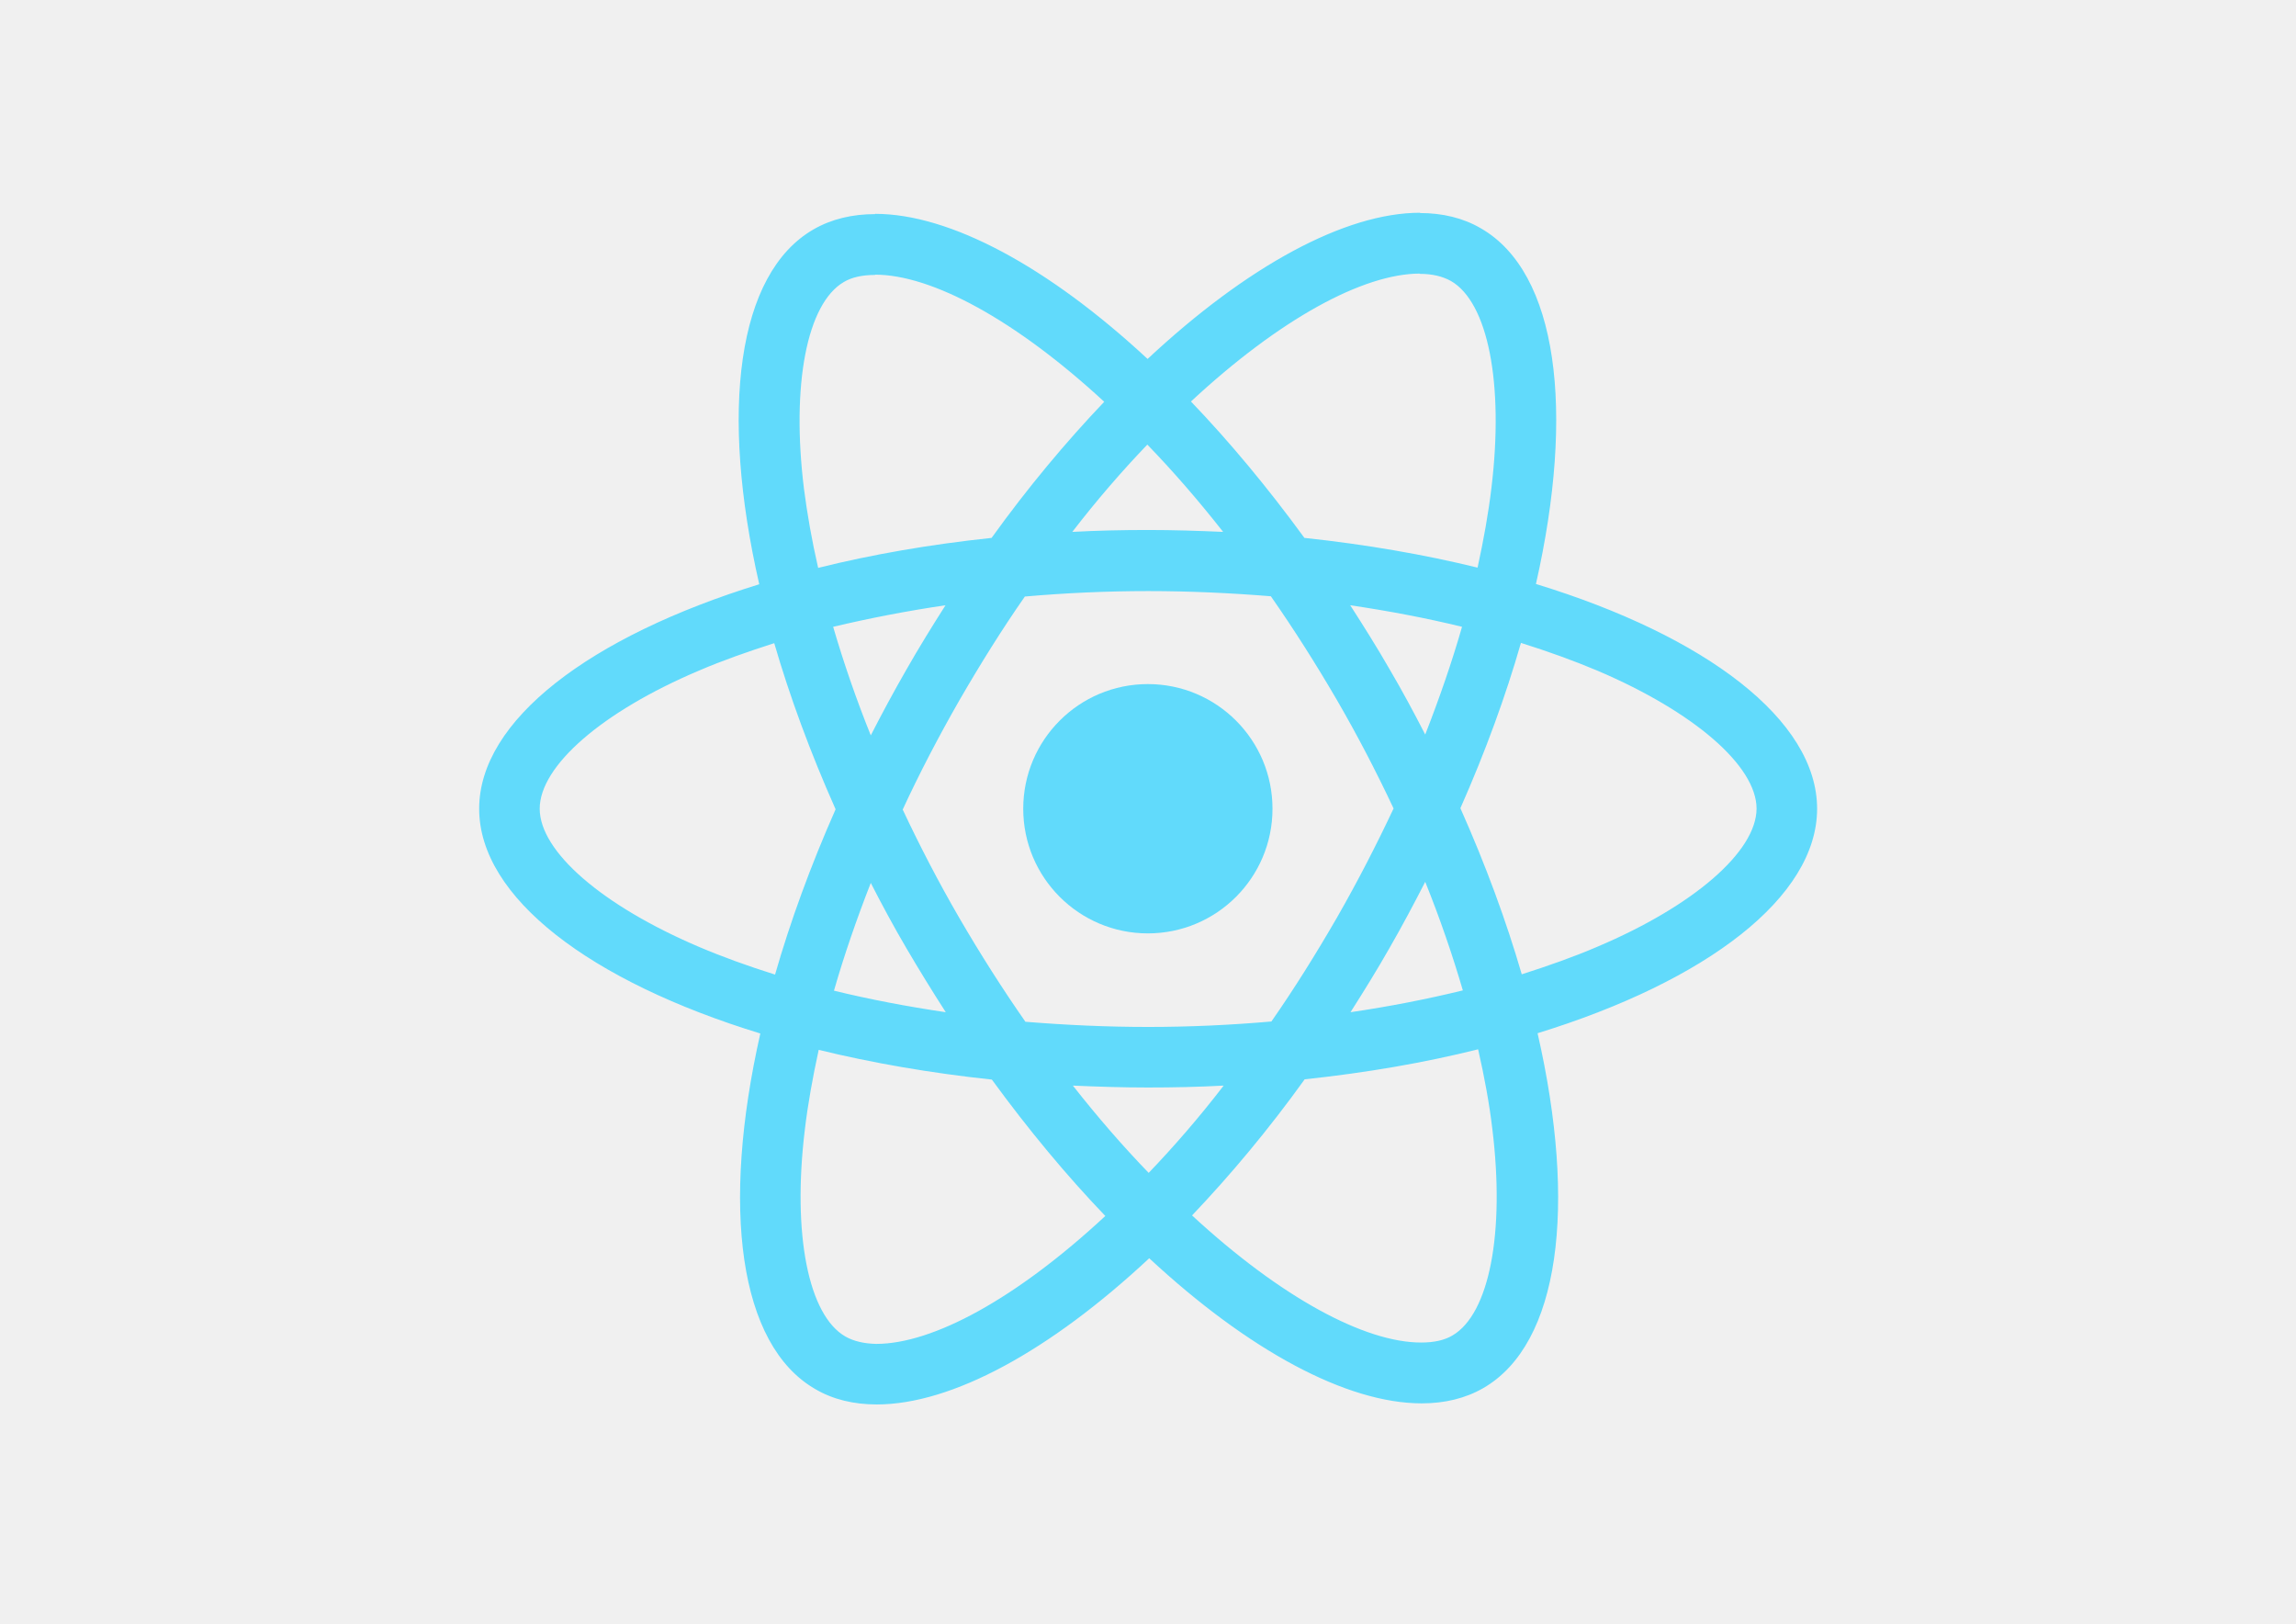
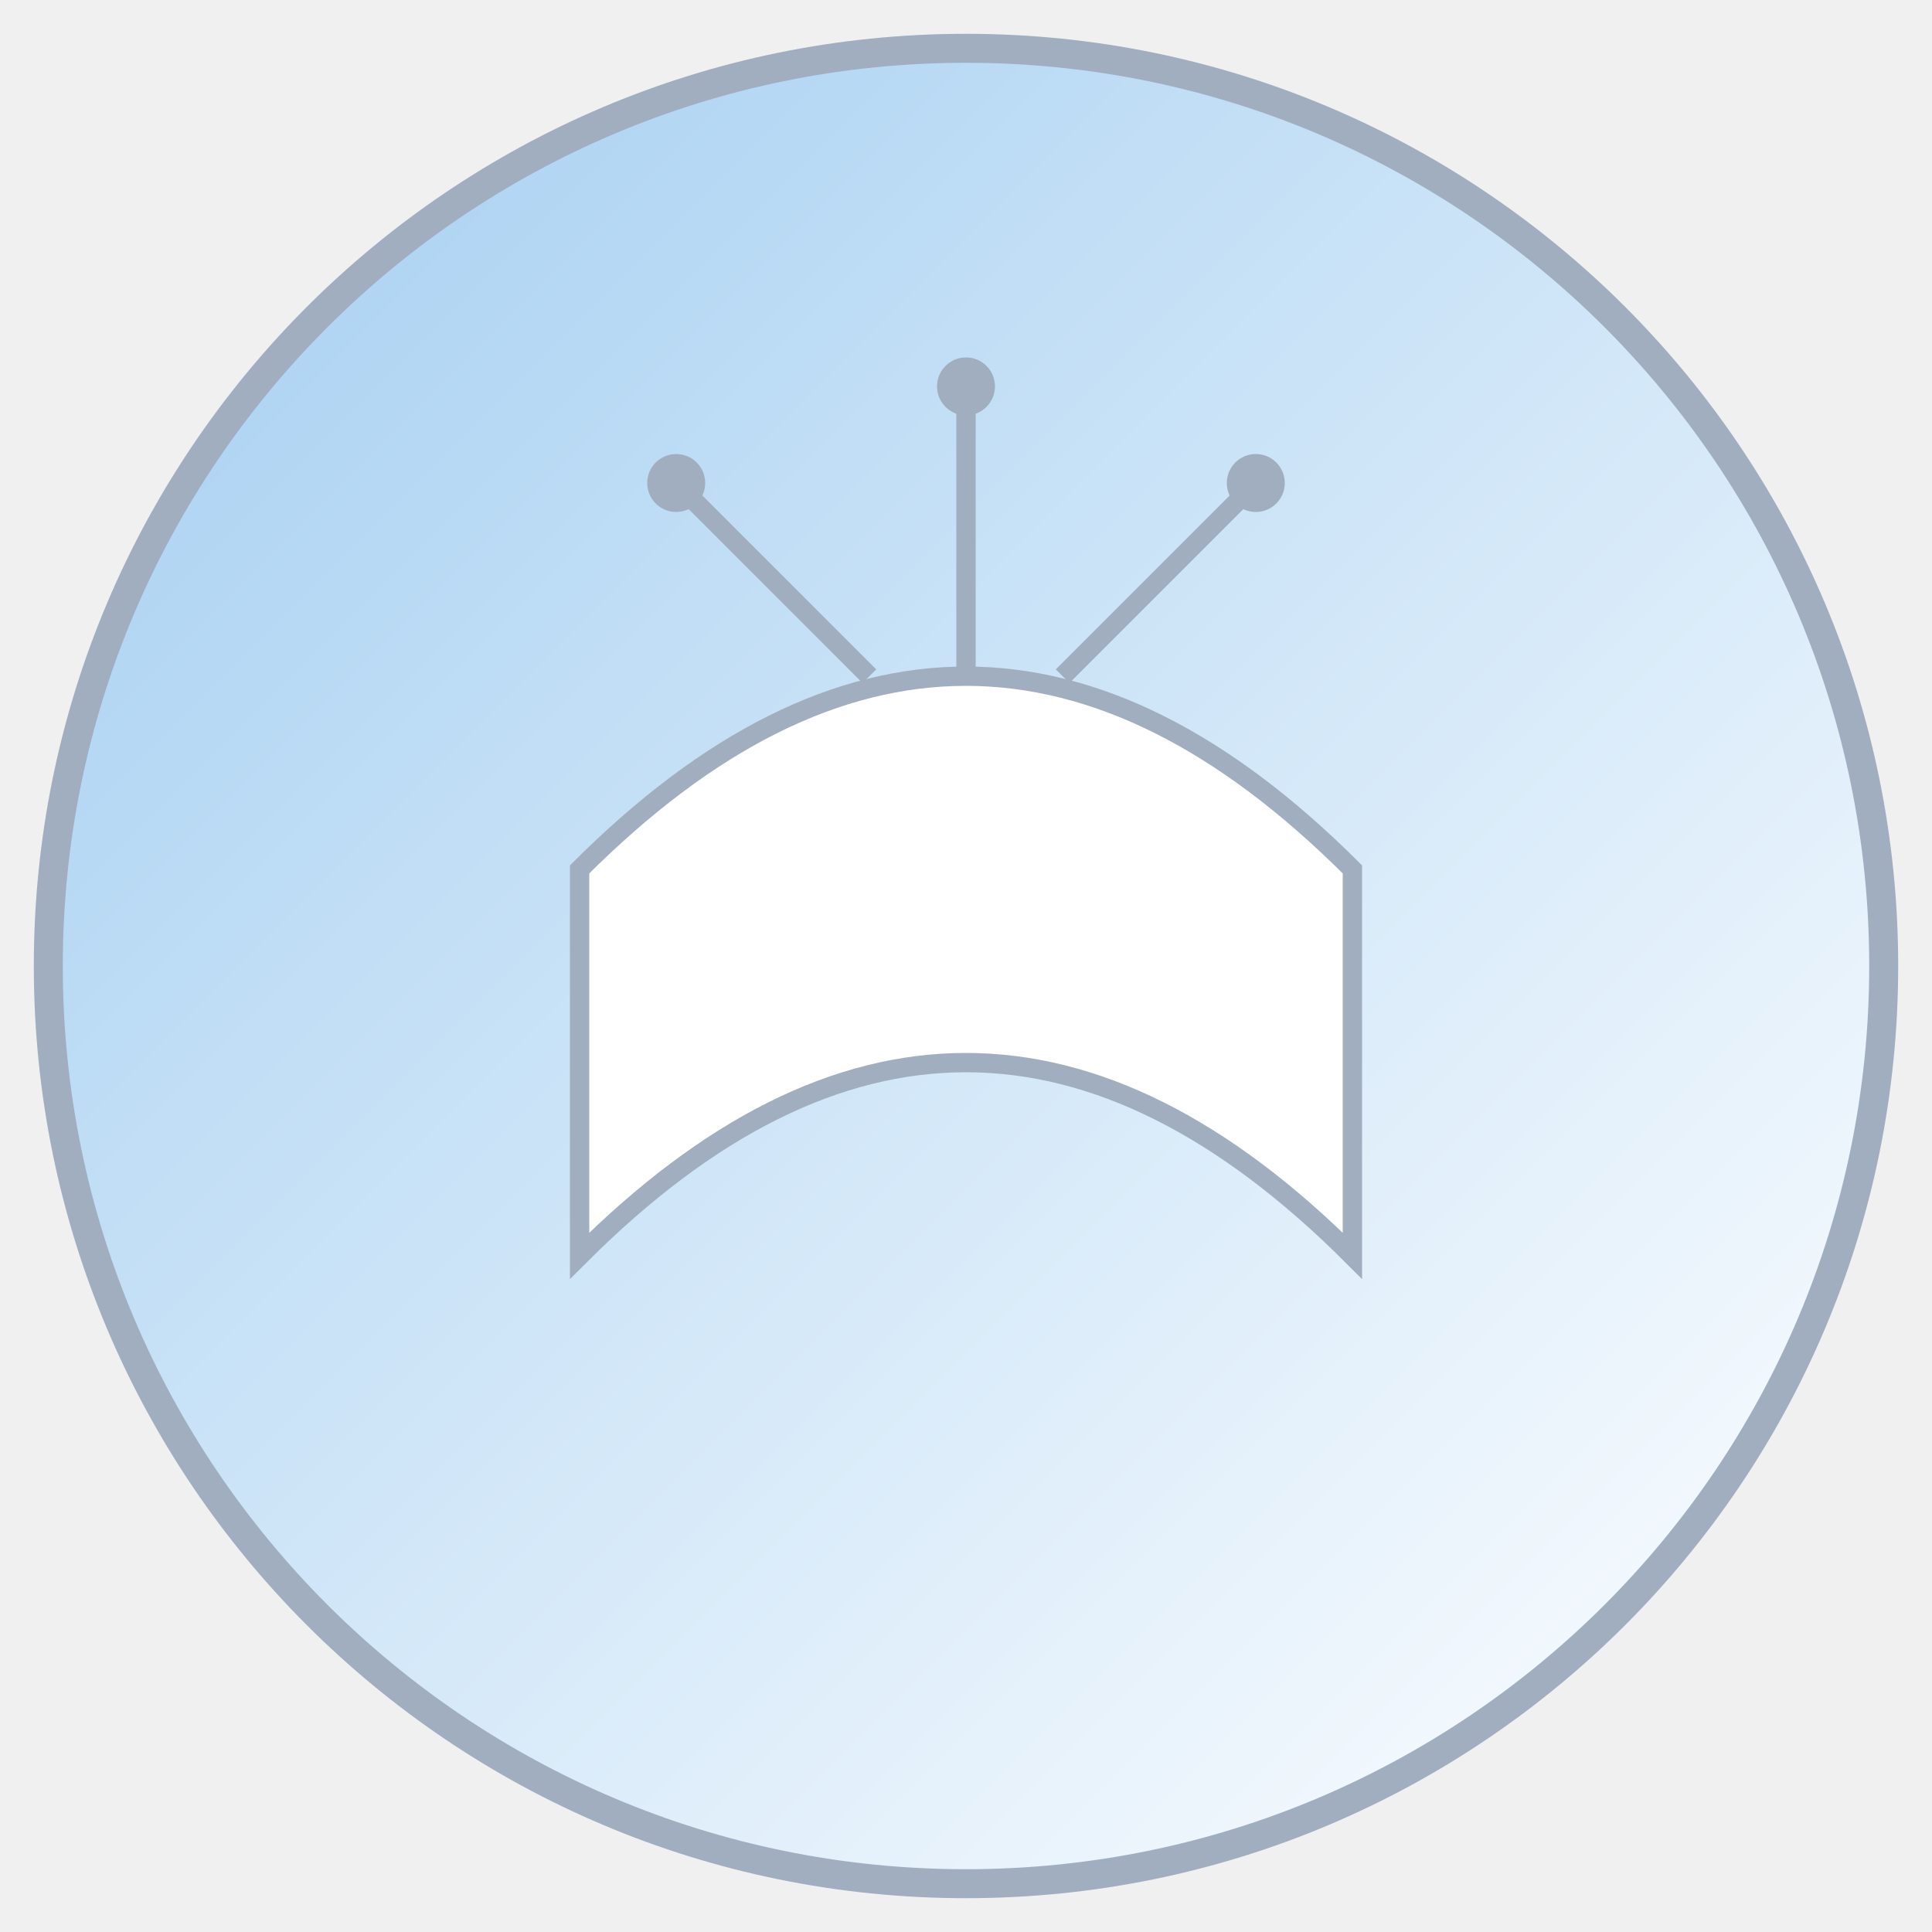
- <svg xmlns="http://www.w3.org/2000/svg" viewBox="0 0 841.9 595.3">
-   <g fill="#61DAFB">
-     <path d="M666.3 296.5c0-32.5-40.7-63.3-103.1-82.4 14.4-63.6 8-114.2-20.2-130.4-6.5-3.8-14.1-5.6-22.4-5.6v22.3c4.6 0 8.3.9 11.4 2.6 13.6 7.8 19.5 37.5 14.9 75.7-1.1 9.4-2.9 19.3-5.1 29.4-19.6-4.8-41-8.5-63.5-10.9-13.5-18.5-27.5-35.3-41.6-50 32.6-30.3 63.2-46.9 84-46.9V78c-27.5 0-63.5 19.6-99.9 53.6-36.4-33.8-72.4-53.2-99.9-53.2v22.3c20.7 0 51.4 16.5 84 46.6-14 14.7-28 31.4-41.3 49.9-22.6 2.4-44 6.1-63.6 11-2.3-10-4-19.7-5.2-29-4.7-38.2 1.1-67.9 14.6-75.8 3-1.8 6.9-2.6 11.5-2.6V78.5c-8.4 0-16 1.8-22.6 5.6-28.1 16.2-34.4 66.7-19.9 130.1-62.2 19.2-102.7 49.9-102.7 82.3 0 32.5 40.7 63.3 103.1 82.4-14.4 63.6-8 114.2 20.2 130.4 6.5 3.8 14.1 5.6 22.5 5.6 27.5 0 63.5-19.6 99.9-53.6 36.4 33.8 72.4 53.2 99.9 53.2 8.4 0 16-1.8 22.6-5.6 28.1-16.2 34.4-66.7 19.9-130.1 62-19.1 102.5-49.9 102.5-82.3zm-130.2-66.7c-3.7 12.9-8.3 26.2-13.5 39.5-4.1-8-8.4-16-13.1-24-4.6-8-9.5-15.8-14.4-23.4 14.2 2.1 27.9 4.7 41 7.9zm-45.8 106.5c-7.8 13.5-15.8 26.3-24.1 38.2-14.9 1.3-30 2-45.2 2-15.1 0-30.2-.7-45-1.9-8.3-11.9-16.4-24.6-24.2-38-7.6-13.1-14.5-26.4-20.8-39.8 6.2-13.4 13.2-26.8 20.7-39.9 7.8-13.5 15.8-26.3 24.1-38.2 14.9-1.3 30-2 45.2-2 15.1 0 30.2.7 45 1.9 8.3 11.9 16.4 24.6 24.2 38 7.6 13.1 14.5 26.4 20.8 39.8-6.3 13.4-13.2 26.8-20.7 39.9zm32.3-13c5.4 13.4 10 26.8 13.8 39.8-13.1 3.2-26.9 5.9-41.2 8 4.9-7.7 9.8-15.6 14.4-23.7 4.6-8 8.9-16.1 13-24.1zM421.2 430c-9.3-9.6-18.6-20.3-27.8-32 9 .4 18.2.7 27.5.7 9.4 0 18.7-.2 27.8-.7-9 11.7-18.3 22.4-27.5 32zm-74.4-58.9c-14.2-2.1-27.9-4.7-41-7.9 3.7-12.9 8.3-26.2 13.5-39.5 4.1 8 8.4 16 13.1 24 4.7 8 9.5 15.8 14.4 23.4zM420.7 163c9.3 9.6 18.6 20.3 27.8 32-9-.4-18.2-.7-27.5-.7-9.4 0-18.7.2-27.8.7 9-11.7 18.3-22.4 27.5-32zm-74 58.9c-4.9 7.7-9.8 15.6-14.4 23.7-4.6 8-8.9 16-13 24-5.4-13.4-10-26.8-13.8-39.8 13.1-3.1 26.9-5.8 41.2-7.9zm-90.5 125.2c-35.4-15.1-58.3-34.9-58.3-50.6 0-15.7 22.9-35.6 58.3-50.6 8.6-3.7 18-7 27.7-10.1 5.7 19.6 13.2 40 22.5 60.9-9.2 20.8-16.6 41.1-22.2 60.6-9.9-3.1-19.3-6.5-28-10.2zM310 490c-13.6-7.8-19.5-37.5-14.9-75.7 1.1-9.4 2.9-19.3 5.1-29.4 19.6 4.8 41 8.5 63.5 10.9 13.5 18.5 27.5 35.3 41.6 50-32.6 30.3-63.2 46.9-84 46.9-4.5-.1-8.3-1-11.3-2.7zm237.2-76.2c4.7 38.2-1.1 67.9-14.6 75.8-3 1.8-6.9 2.6-11.5 2.6-20.7 0-51.4-16.5-84-46.6 14-14.7 28-31.4 41.3-49.9 22.6-2.4 44-6.1 63.6-11 2.3 10.1 4.1 19.8 5.2 29.1zm38.5-66.7c-8.6 3.7-18 7-27.7 10.1-5.7-19.6-13.2-40-22.5-60.9 9.2-20.8 16.6-41.1 22.2-60.6 9.9 3.1 19.3 6.5 28.1 10.2 35.4 15.1 58.3 34.9 58.3 50.6-.1 15.7-23 35.6-58.4 50.6zM320.8 78.4z" />
-     <circle cx="420.9" cy="296.5" r="45.7" />
-     <path d="M520.5 78.1z" />
-   </g>
+ <svg xmlns="http://www.w3.org/2000/svg" width="200" height="200" viewBox="0 0 200 200">
+   <defs>
+     <linearGradient id="bgGradient" x1="0" y1="0" x2="1" y2="1">
+       <stop offset="0%" stop-color="#a3cef1" />
+       <stop offset="100%" stop-color="#ffffff" />
+     </linearGradient>
+   </defs>
+   <circle cx="100" cy="100" r="95" fill="url(#bgGradient)" stroke="#A0AEC0" stroke-width="3" />
+   <path d="M60,90        Q80,70 100,70        Q120,70 140,90        V130        Q120,110 100,110        Q80,110 60,130        Z" fill="#ffffff" stroke="#A0AEC0" stroke-width="2" />
+   <line x1="100" y1="70" x2="100" y2="40" stroke="#A0AEC0" stroke-width="2" />
+   <circle cx="100" cy="40" r="3" fill="#A0AEC0" />
+   <line x1="90" y1="70" x2="70" y2="50" stroke="#A0AEC0" stroke-width="2" />
+   <circle cx="70" cy="50" r="3" fill="#A0AEC0" />
+   <line x1="110" y1="70" x2="130" y2="50" stroke="#A0AEC0" stroke-width="2" />
+   <circle cx="130" cy="50" r="3" fill="#A0AEC0" />
</svg>
